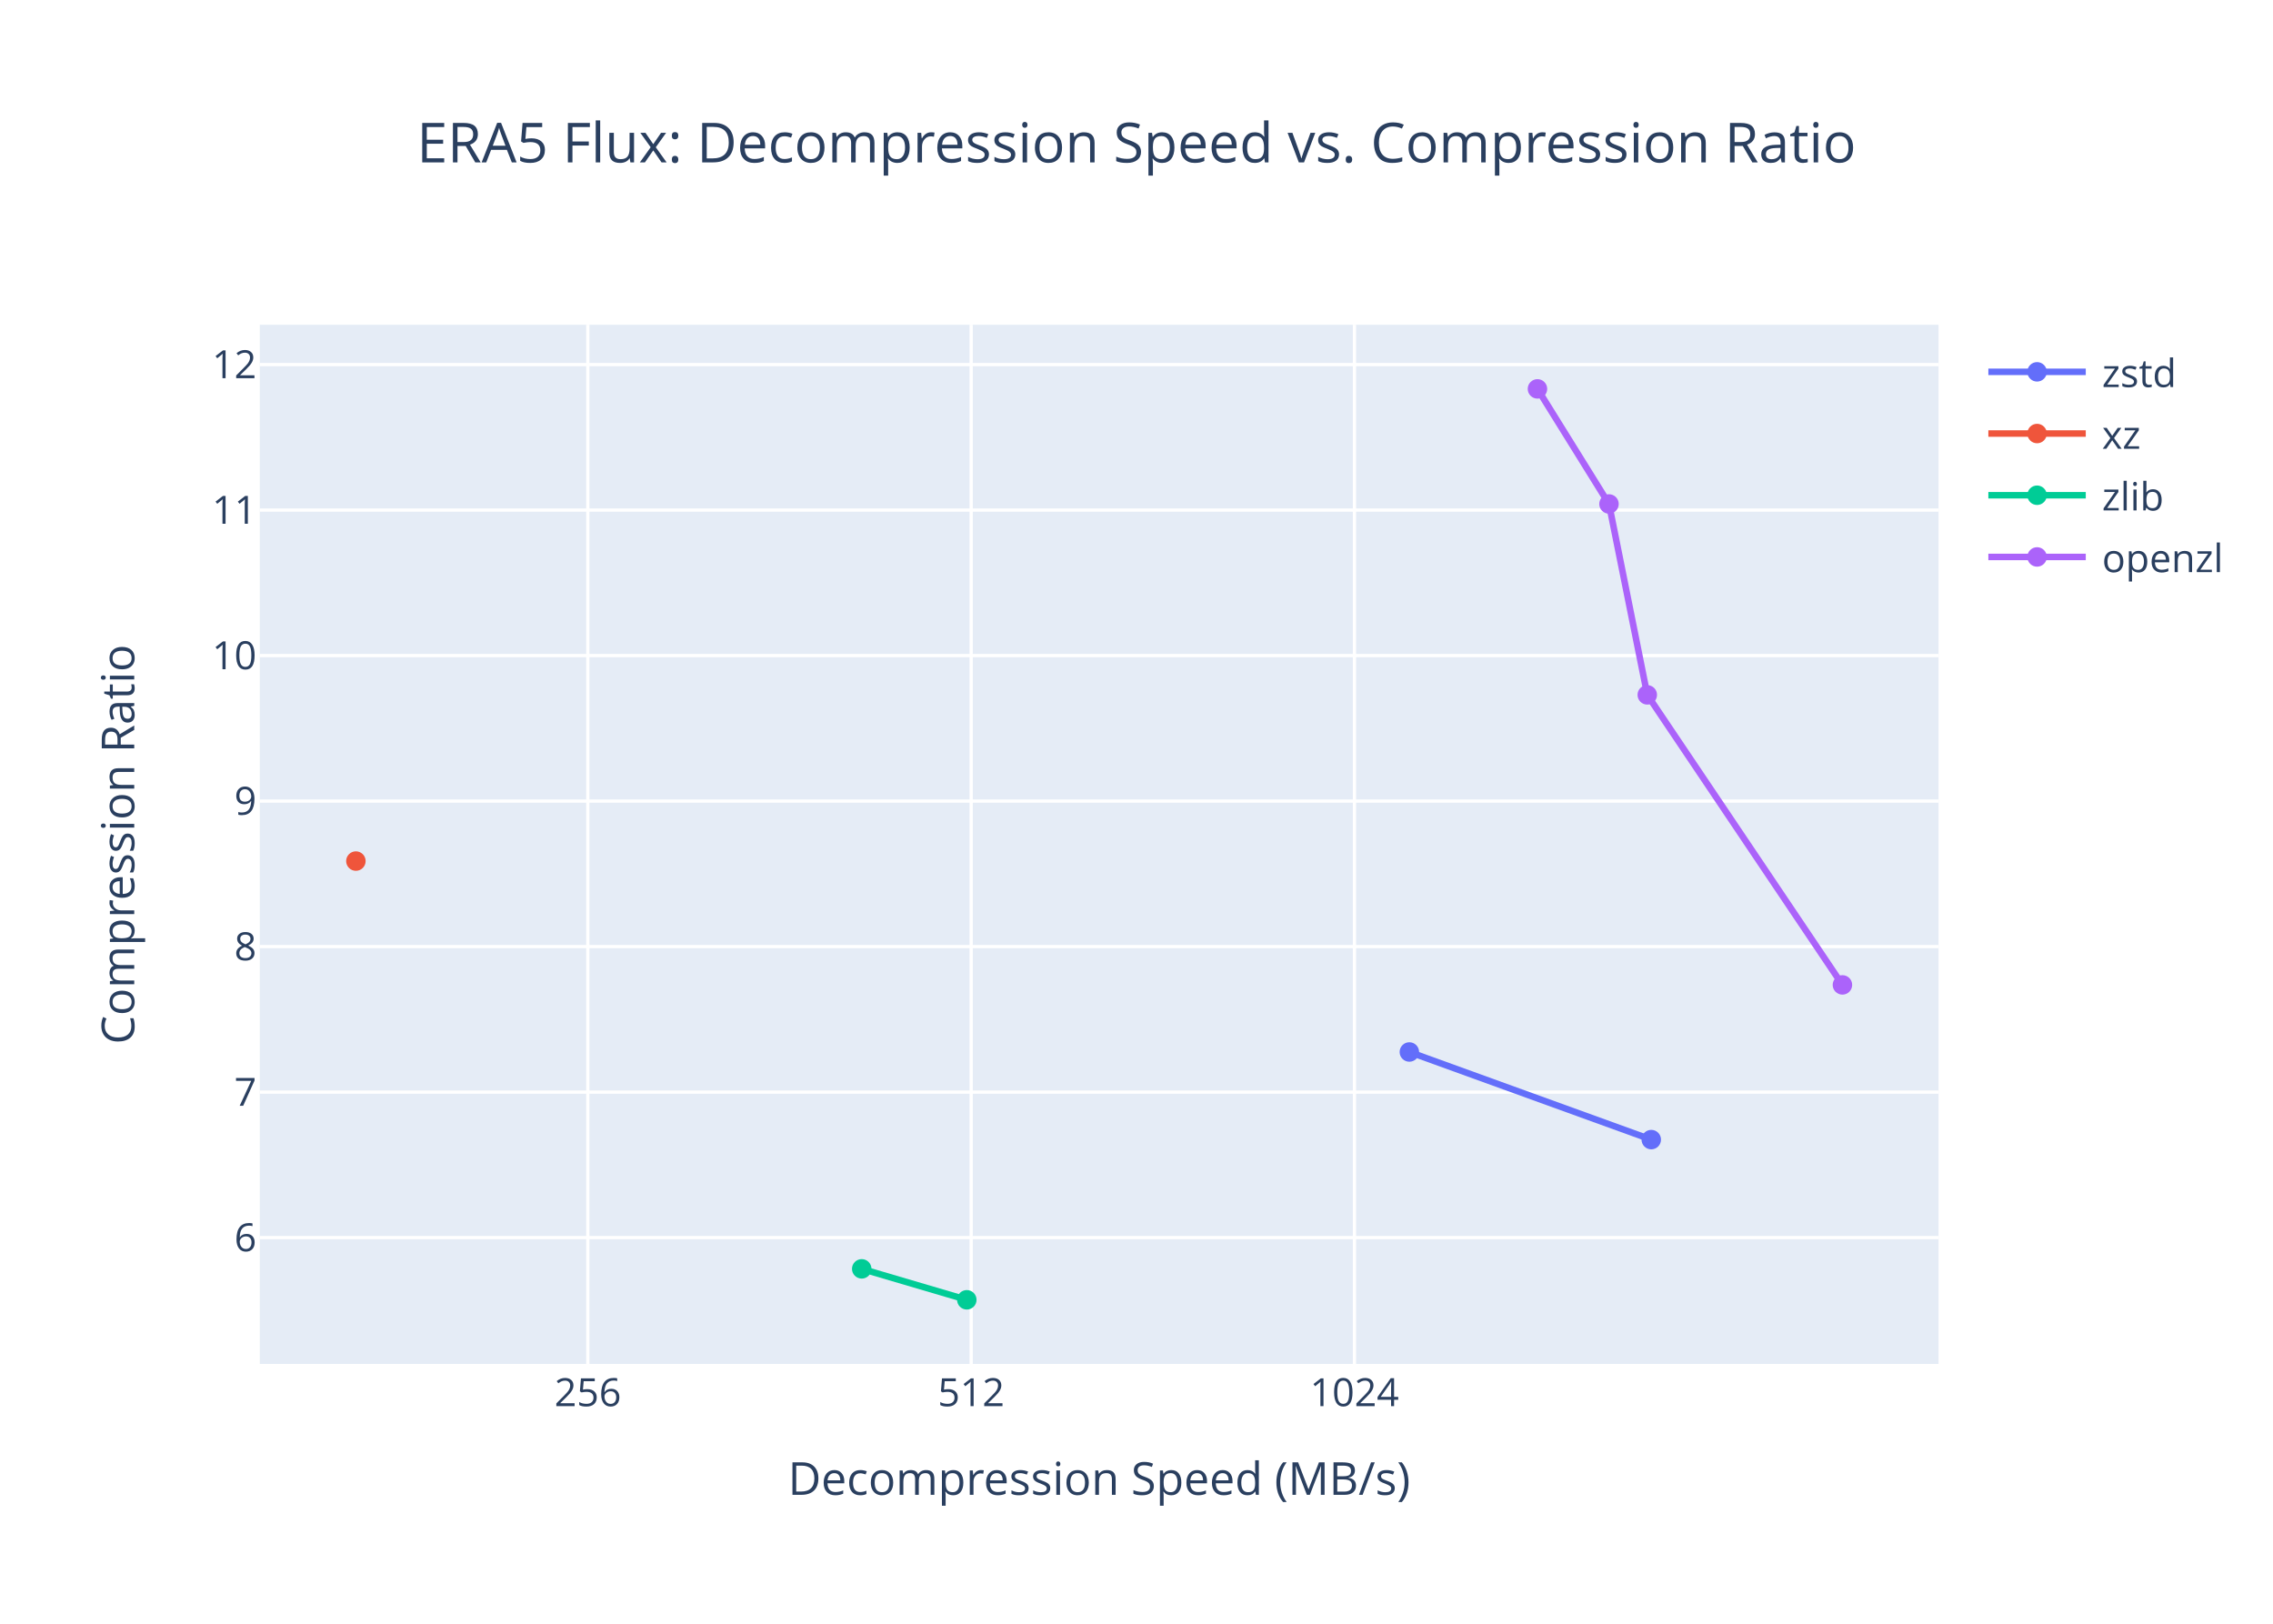
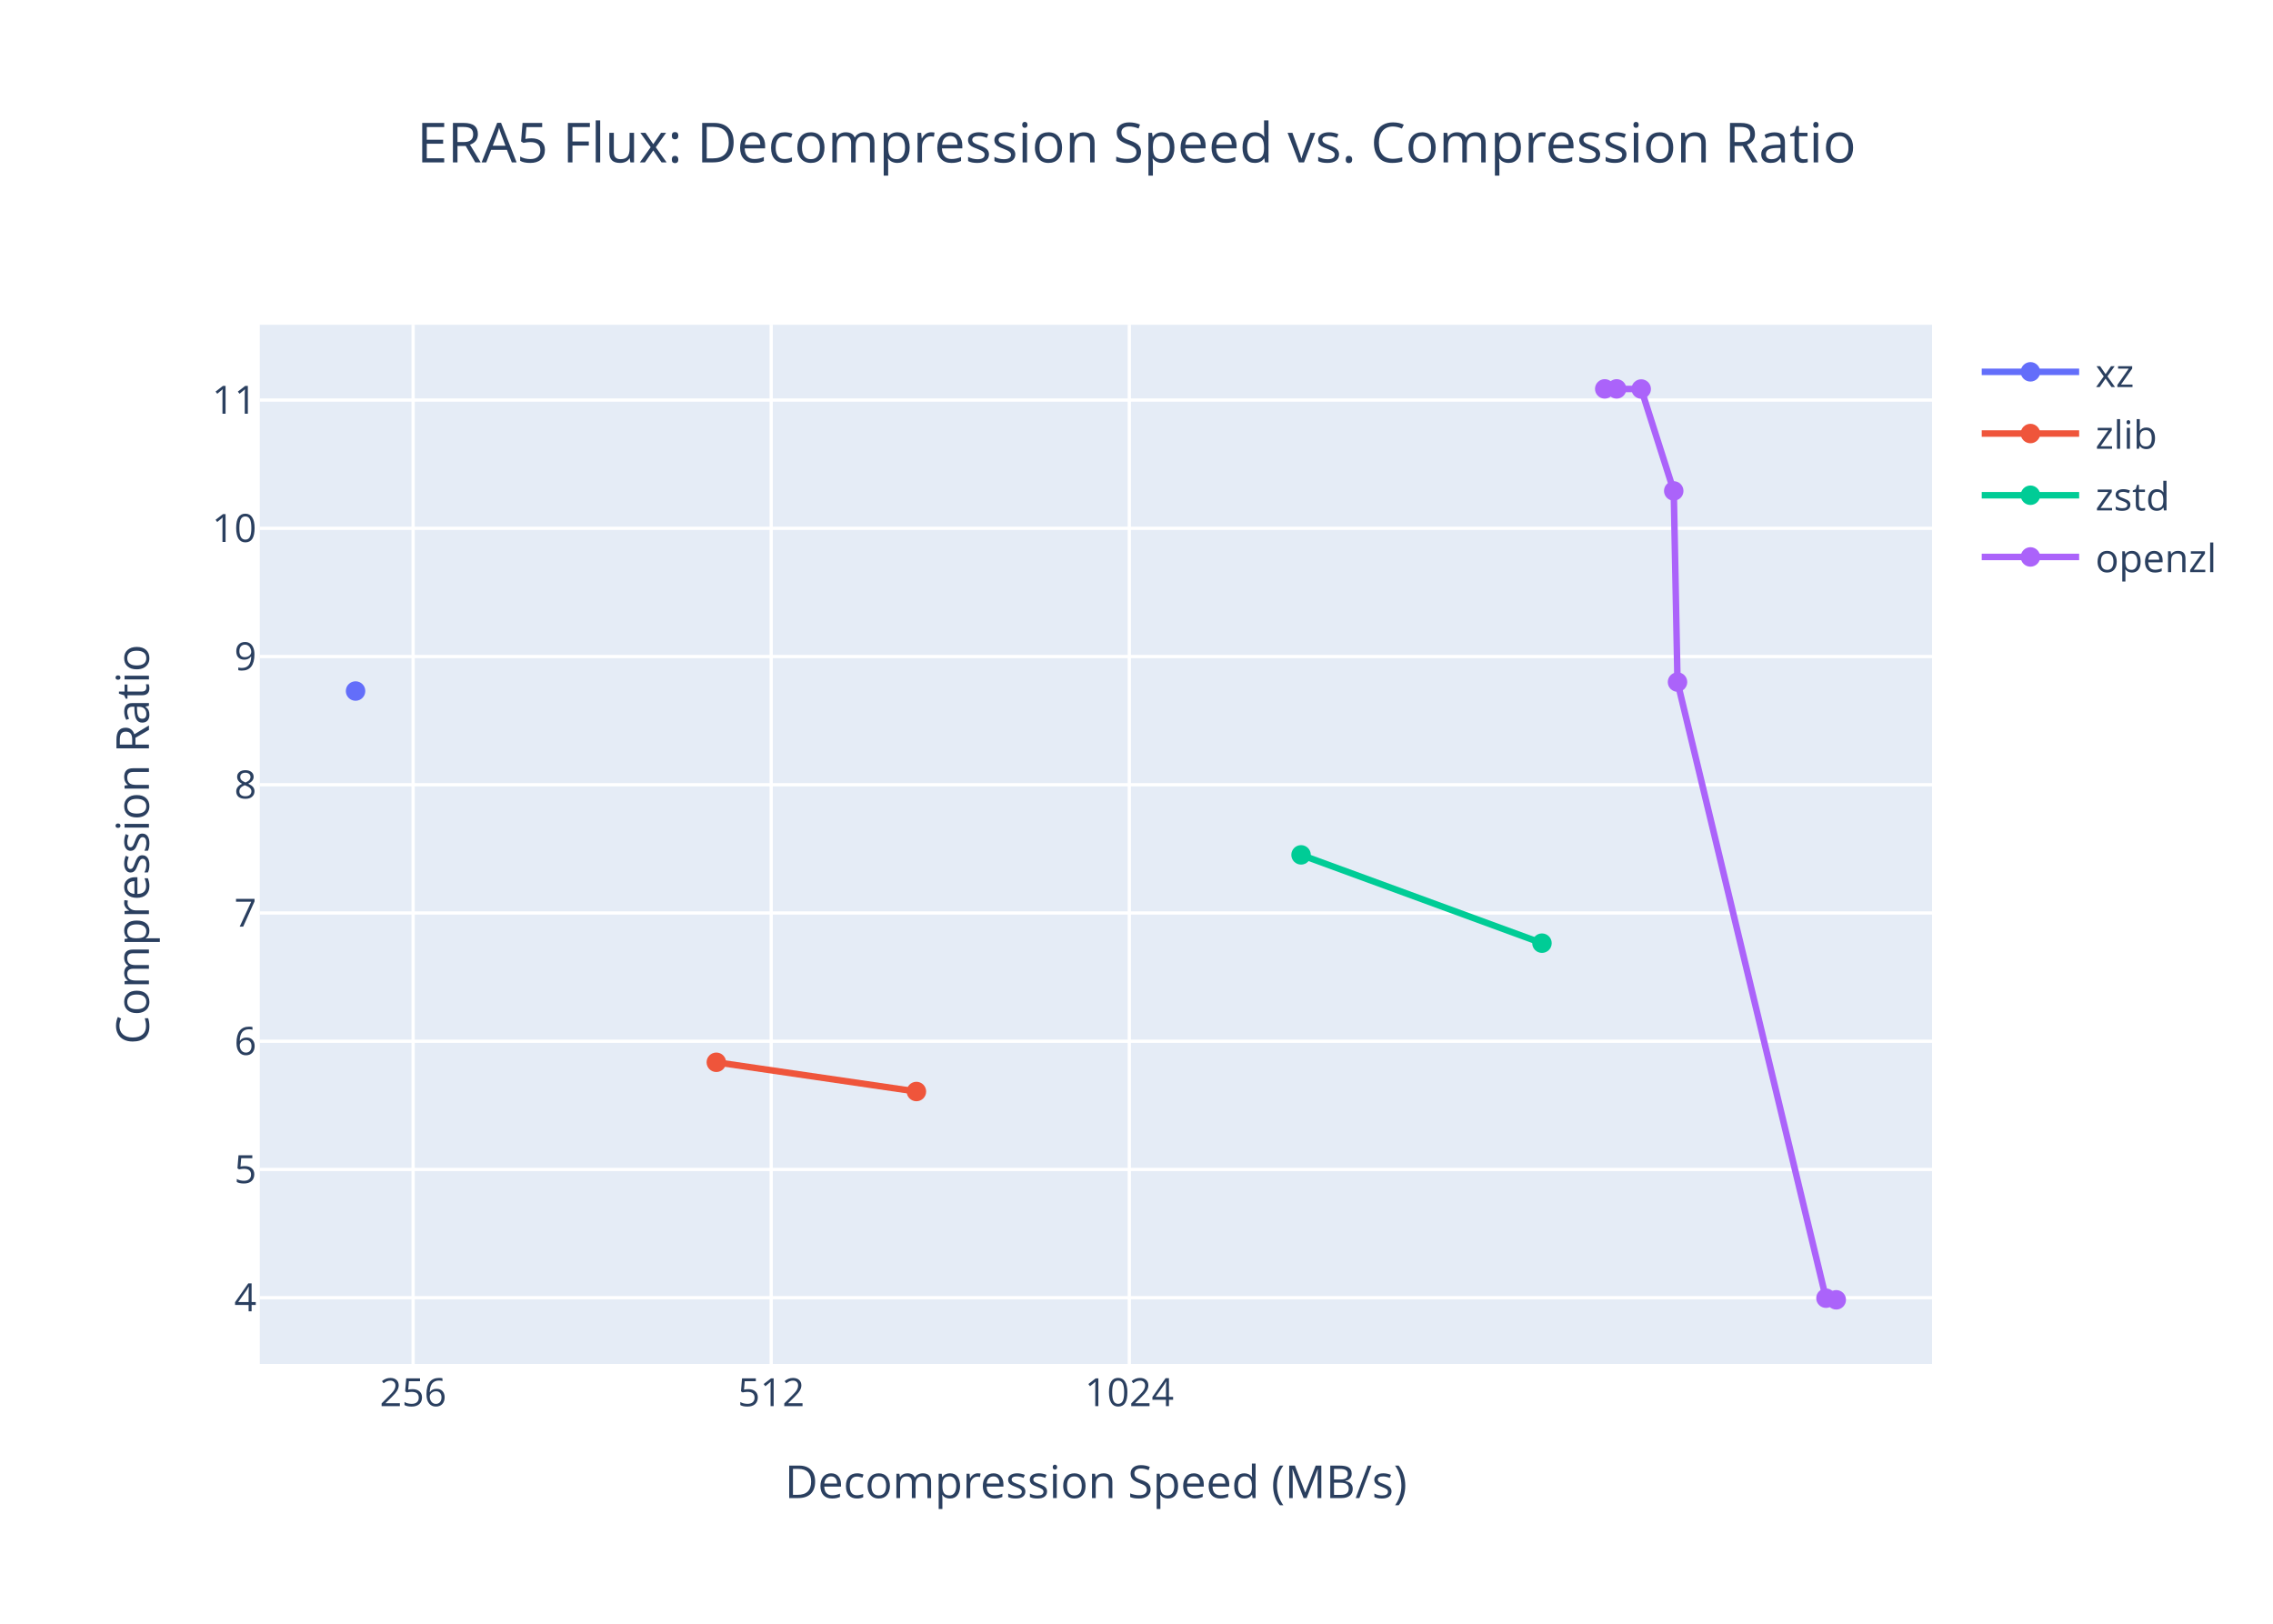
<svg xmlns="http://www.w3.org/2000/svg" class="main-svg" width="700" height="500" style="" viewBox="0 0 700 500">
  <rect x="0" y="0" width="700" height="500" style="fill: rgb(255, 255, 255); fill-opacity: 1;" />
-   <defs id="defs-e815ef">
+   <defs id="defs-7d0ad5">
    <g class="clips">
-       <clipPath id="clipe815efxyplot" class="plotclip">
-         <rect width="517" height="320" />
-       </clipPath>
-       <clipPath class="axesclip" id="clipe815efx">
-         <rect x="80" y="0" width="517" height="500" />
-       </clipPath>
-       <clipPath class="axesclip" id="clipe815efy">
+       <clipPath id="clip7d0ad5xyplot" class="plotclip">
+         <rect width="515" height="320" />
+       </clipPath>
+       <clipPath class="axesclip" id="clip7d0ad5x">
+         <rect x="80" y="0" width="515" height="500" />
+       </clipPath>
+       <clipPath class="axesclip" id="clip7d0ad5y">
        <rect x="0" y="100" width="700" height="320" />
      </clipPath>
-       <clipPath class="axesclip" id="clipe815efxy">
-         <rect x="80" y="100" width="517" height="320" />
+       <clipPath class="axesclip" id="clip7d0ad5xy">
+         <rect x="80" y="100" width="515" height="320" />
      </clipPath>
    </g>
    <g class="gradients" />
    <g class="patterns" />
  </defs>
  <g class="bglayer">
-     <rect class="bg" x="80" y="100" width="517" height="320" style="fill: rgb(229, 236, 246); fill-opacity: 1; stroke-width: 0;" />
+     <rect class="bg" x="80" y="100" width="515" height="320" style="fill: rgb(229, 236, 246); fill-opacity: 1; stroke-width: 0;" />
  </g>
  <g class="layer-below">
    <g class="imagelayer" />
    <g class="shapelayer" />
  </g>
  <g class="cartesianlayer">
    <g class="subplot xy">
      <g class="layer-subplot">
        <g class="shapelayer" />
        <g class="imagelayer" />
      </g>
      <g class="minor-gridlayer">
        <g class="x" />
        <g class="y" />
      </g>
      <g class="gridlayer">
        <g class="x">
-           <path class="xgrid crisp" transform="translate(181.03,0)" d="M0,100v320" style="stroke: rgb(255, 255, 255); stroke-opacity: 1; stroke-width: 1px;" />
-           <path class="xgrid crisp" transform="translate(299.08,0)" d="M0,100v320" style="stroke: rgb(255, 255, 255); stroke-opacity: 1; stroke-width: 1px;" />
-           <path class="xgrid crisp" transform="translate(417.12,0)" d="M0,100v320" style="stroke: rgb(255, 255, 255); stroke-opacity: 1; stroke-width: 1px;" />
+           <path class="xgrid crisp" transform="translate(127.22,0)" d="M0,100v320" style="stroke: rgb(255, 255, 255); stroke-opacity: 1; stroke-width: 1px;" />
+           <path class="xgrid crisp" transform="translate(237.5,0)" d="M0,100v320" style="stroke: rgb(255, 255, 255); stroke-opacity: 1; stroke-width: 1px;" />
+           <path class="xgrid crisp" transform="translate(347.79,0)" d="M0,100v320" style="stroke: rgb(255, 255, 255); stroke-opacity: 1; stroke-width: 1px;" />
        </g>
        <g class="y">
-           <path class="ygrid crisp" transform="translate(0,381.1)" d="M80,0h517" style="stroke: rgb(255, 255, 255); stroke-opacity: 1; stroke-width: 1px;" />
-           <path class="ygrid crisp" transform="translate(0,336.3)" d="M80,0h517" style="stroke: rgb(255, 255, 255); stroke-opacity: 1; stroke-width: 1px;" />
-           <path class="ygrid crisp" transform="translate(0,291.49)" d="M80,0h517" style="stroke: rgb(255, 255, 255); stroke-opacity: 1; stroke-width: 1px;" />
-           <path class="ygrid crisp" transform="translate(0,246.68)" d="M80,0h517" style="stroke: rgb(255, 255, 255); stroke-opacity: 1; stroke-width: 1px;" />
-           <path class="ygrid crisp" transform="translate(0,201.87)" d="M80,0h517" style="stroke: rgb(255, 255, 255); stroke-opacity: 1; stroke-width: 1px;" />
-           <path class="ygrid crisp" transform="translate(0,157.07)" d="M80,0h517" style="stroke: rgb(255, 255, 255); stroke-opacity: 1; stroke-width: 1px;" />
-           <path class="ygrid crisp" transform="translate(0,112.26)" d="M80,0h517" style="stroke: rgb(255, 255, 255); stroke-opacity: 1; stroke-width: 1px;" />
+           <path class="ygrid crisp" transform="translate(0,399.6)" d="M80,0h515" style="stroke: rgb(255, 255, 255); stroke-opacity: 1; stroke-width: 1px;" />
+           <path class="ygrid crisp" transform="translate(0,360.11)" d="M80,0h515" style="stroke: rgb(255, 255, 255); stroke-opacity: 1; stroke-width: 1px;" />
+           <path class="ygrid crisp" transform="translate(0,320.63)" d="M80,0h515" style="stroke: rgb(255, 255, 255); stroke-opacity: 1; stroke-width: 1px;" />
+           <path class="ygrid crisp" transform="translate(0,281.14)" d="M80,0h515" style="stroke: rgb(255, 255, 255); stroke-opacity: 1; stroke-width: 1px;" />
+           <path class="ygrid crisp" transform="translate(0,241.65)" d="M80,0h515" style="stroke: rgb(255, 255, 255); stroke-opacity: 1; stroke-width: 1px;" />
+           <path class="ygrid crisp" transform="translate(0,202.17)" d="M80,0h515" style="stroke: rgb(255, 255, 255); stroke-opacity: 1; stroke-width: 1px;" />
+           <path class="ygrid crisp" transform="translate(0,162.68)" d="M80,0h515" style="stroke: rgb(255, 255, 255); stroke-opacity: 1; stroke-width: 1px;" />
+           <path class="ygrid crisp" transform="translate(0,123.19)" d="M80,0h515" style="stroke: rgb(255, 255, 255); stroke-opacity: 1; stroke-width: 1px;" />
        </g>
      </g>
      <g class="zerolinelayer" />
+       <g class="layer-between">
+         <g class="shapelayer" />
+         <g class="imagelayer" />
+       </g>
      <path class="xlines-below" />
      <path class="ylines-below" />
      <g class="overlines-below" />
      <g class="xaxislayer-below" />
      <g class="yaxislayer-below" />
      <g class="overaxes-below" />
-       <g class="plot" transform="translate(80,100)" clip-path="url(#clipe815efxyplot)">
-         <g class="scatterlayer mlayer">
-           <g class="trace scatter trace085223" style="stroke-miterlimit: 2; opacity: 1;">
-             <g class="fills" />
-             <g class="errorbars" />
-             <g class="lines">
-               <path class="js-line" d="M354.03,223.94L428.53,250.92" style="vector-effect: none; fill: none; stroke: rgb(99, 110, 250); stroke-opacity: 1; stroke-width: 2px; opacity: 1;" />
-             </g>
-             <g class="points">
-               <path class="point" transform="translate(354.03,223.94)" d="M3,0A3,3 0 1,1 0,-3A3,3 0 0,1 3,0Z" style="opacity: 1; stroke-width: 0px; fill: rgb(99, 110, 250); fill-opacity: 1;" />
-               <path class="point" transform="translate(428.53,250.92)" d="M3,0A3,3 0 1,1 0,-3A3,3 0 0,1 3,0Z" style="opacity: 1; stroke-width: 0px; fill: rgb(99, 110, 250); fill-opacity: 1;" />
-             </g>
-             <g class="text" />
-           </g>
-           <g class="trace scatter trace6e02f3" style="stroke-miterlimit: 2; opacity: 1;">
-             <g class="fills" />
-             <g class="errorbars" />
-             <g class="lines">
-               <path class="js-line" d="M29.6,165.15" style="vector-effect: none; fill: none; stroke: rgb(239, 85, 59); stroke-opacity: 1; stroke-width: 2px; opacity: 1;" />
-             </g>
-             <g class="points">
-               <path class="point" transform="translate(29.6,165.15)" d="M3,0A3,3 0 1,1 0,-3A3,3 0 0,1 3,0Z" style="opacity: 1; stroke-width: 0px; fill: rgb(239, 85, 59); fill-opacity: 1;" />
-             </g>
-             <g class="text" />
-           </g>
-           <g class="trace scatter trace9c5103" style="stroke-miterlimit: 2; opacity: 1;">
-             <g class="fills" />
-             <g class="errorbars" />
-             <g class="lines">
-               <path class="js-line" d="M185.38,290.72L217.74,300.25" style="vector-effect: none; fill: none; stroke: rgb(0, 204, 150); stroke-opacity: 1; stroke-width: 2px; opacity: 1;" />
-             </g>
-             <g class="points">
-               <path class="point" transform="translate(185.38,290.72)" d="M3,0A3,3 0 1,1 0,-3A3,3 0 0,1 3,0Z" style="opacity: 1; stroke-width: 0px; fill: rgb(0, 204, 150); fill-opacity: 1;" />
-               <path class="point" transform="translate(217.74,300.25)" d="M3,0A3,3 0 1,1 0,-3A3,3 0 0,1 3,0Z" style="opacity: 1; stroke-width: 0px; fill: rgb(0, 204, 150); fill-opacity: 1;" />
-             </g>
-             <g class="text" />
-           </g>
-           <g class="trace scatter trace43fdbc" style="stroke-miterlimit: 2; opacity: 1;">
-             <g class="fills" />
-             <g class="errorbars" />
-             <g class="lines">
-               <path class="js-line" d="M393.48,19.75L415.51,55.19L427.3,113.97L487.4,203.28" style="vector-effect: none; fill: none; stroke: rgb(171, 99, 250); stroke-opacity: 1; stroke-width: 2px; opacity: 1;" />
-             </g>
-             <g class="points">
-               <path class="point" transform="translate(393.48,19.75)" d="M3,0A3,3 0 1,1 0,-3A3,3 0 0,1 3,0Z" style="opacity: 1; stroke-width: 0px; fill: rgb(171, 99, 250); fill-opacity: 1;" />
-               <path class="point" transform="translate(415.51,55.19)" d="M3,0A3,3 0 1,1 0,-3A3,3 0 0,1 3,0Z" style="opacity: 1; stroke-width: 0px; fill: rgb(171, 99, 250); fill-opacity: 1;" />
-               <path class="point" transform="translate(427.3,113.97)" d="M3,0A3,3 0 1,1 0,-3A3,3 0 0,1 3,0Z" style="opacity: 1; stroke-width: 0px; fill: rgb(171, 99, 250); fill-opacity: 1;" />
-               <path class="point" transform="translate(487.4,203.28)" d="M3,0A3,3 0 1,1 0,-3A3,3 0 0,1 3,0Z" style="opacity: 1; stroke-width: 0px; fill: rgb(171, 99, 250); fill-opacity: 1;" />
-             </g>
-             <g class="text" />
-           </g>
-         </g>
-       </g>
-       <g class="overplot" />
+       <g class="overplot">
+         <g class="xy" transform="translate(80,100)" clip-path="url(#clip7d0ad5xyplot)">
+           <g class="scatterlayer mlayer">
+             <g class="trace scatter traced1cd79" style="stroke-miterlimit: 2; opacity: 1;">
+               <g class="fills" />
+               <g class="errorbars" />
+               <g class="lines">
+                 <path class="js-line" d="M29.5,112.79" style="vector-effect: none; fill: none; stroke: rgb(99, 110, 250); stroke-opacity: 1; stroke-width: 2px; opacity: 1;" />
+               </g>
+               <g class="points">
+                 <path class="point" transform="translate(29.5,112.79)" d="M3,0A3,3 0 1,1 0,-3A3,3 0 0,1 3,0Z" style="opacity: 1; stroke-width: 0px; fill: rgb(99, 110, 250); fill-opacity: 1;" />
+               </g>
+               <g class="text" />
+             </g>
+             <g class="trace scatter trace2080e8" style="stroke-miterlimit: 2; opacity: 1;">
+               <g class="fills" />
+               <g class="errorbars" />
+               <g class="lines">
+                 <path class="js-line" d="M140.6,227.11L202.22,236.11" style="vector-effect: none; fill: none; stroke: rgb(239, 85, 59); stroke-opacity: 1; stroke-width: 2px; opacity: 1;" />
+               </g>
+               <g class="points">
+                 <path class="point" transform="translate(140.6,227.11)" d="M3,0A3,3 0 1,1 0,-3A3,3 0 0,1 3,0Z" style="opacity: 1; stroke-width: 0px; fill: rgb(239, 85, 59); fill-opacity: 1;" />
+                 <path class="point" transform="translate(202.22,236.11)" d="M3,0A3,3 0 1,1 0,-3A3,3 0 0,1 3,0Z" style="opacity: 1; stroke-width: 0px; fill: rgb(239, 85, 59); fill-opacity: 1;" />
+               </g>
+               <g class="text" />
+             </g>
+             <g class="trace scatter tracec3f00c" style="stroke-miterlimit: 2; opacity: 1;">
+               <g class="fills" />
+               <g class="errorbars" />
+               <g class="lines">
+                 <path class="js-line" d="M320.68,163.24L394.87,190.43" style="vector-effect: none; fill: none; stroke: rgb(0, 204, 150); stroke-opacity: 1; stroke-width: 2px; opacity: 1;" />
+               </g>
+               <g class="points">
+                 <path class="point" transform="translate(320.68,163.24)" d="M3,0A3,3 0 1,1 0,-3A3,3 0 0,1 3,0Z" style="opacity: 1; stroke-width: 0px; fill: rgb(0, 204, 150); fill-opacity: 1;" />
+                 <path class="point" transform="translate(394.87,190.43)" d="M3,0A3,3 0 1,1 0,-3A3,3 0 0,1 3,0Z" style="opacity: 1; stroke-width: 0px; fill: rgb(0, 204, 150); fill-opacity: 1;" />
+               </g>
+               <g class="text" />
+             </g>
+             <g class="trace scatter tracea55717" style="stroke-miterlimit: 2; opacity: 1;">
+               <g class="fills" />
+               <g class="errorbars" />
+               <g class="lines">
+                 <path class="js-line" d="M414.2,19.75L425.43,19.79L435.45,51.17L436.61,110.03L482.33,299.75L485.5,300.25" style="vector-effect: none; fill: none; stroke: rgb(171, 99, 250); stroke-opacity: 1; stroke-width: 2px; opacity: 1;" />
+               </g>
+               <g class="points">
+                 <path class="point" transform="translate(414.2,19.75)" d="M3,0A3,3 0 1,1 0,-3A3,3 0 0,1 3,0Z" style="opacity: 1; stroke-width: 0px; fill: rgb(171, 99, 250); fill-opacity: 1;" />
+                 <path class="point" transform="translate(417.86,19.75)" d="M3,0A3,3 0 1,1 0,-3A3,3 0 0,1 3,0Z" style="opacity: 1; stroke-width: 0px; fill: rgb(171, 99, 250); fill-opacity: 1;" />
+                 <path class="point" transform="translate(425.43,19.79)" d="M3,0A3,3 0 1,1 0,-3A3,3 0 0,1 3,0Z" style="opacity: 1; stroke-width: 0px; fill: rgb(171, 99, 250); fill-opacity: 1;" />
+                 <path class="point" transform="translate(435.45,51.17)" d="M3,0A3,3 0 1,1 0,-3A3,3 0 0,1 3,0Z" style="opacity: 1; stroke-width: 0px; fill: rgb(171, 99, 250); fill-opacity: 1;" />
+                 <path class="point" transform="translate(436.61,110.03)" d="M3,0A3,3 0 1,1 0,-3A3,3 0 0,1 3,0Z" style="opacity: 1; stroke-width: 0px; fill: rgb(171, 99, 250); fill-opacity: 1;" />
+                 <path class="point" transform="translate(482.33,299.75)" d="M3,0A3,3 0 1,1 0,-3A3,3 0 0,1 3,0Z" style="opacity: 1; stroke-width: 0px; fill: rgb(171, 99, 250); fill-opacity: 1;" />
+                 <path class="point" transform="translate(485.5,300.25)" d="M3,0A3,3 0 1,1 0,-3A3,3 0 0,1 3,0Z" style="opacity: 1; stroke-width: 0px; fill: rgb(171, 99, 250); fill-opacity: 1;" />
+               </g>
+               <g class="text" />
+             </g>
+           </g>
+         </g>
+       </g>
+       <g class="zerolinelayer-above" />
      <path class="xlines-above crisp" d="M0,0" style="fill: none;" />
      <path class="ylines-above crisp" d="M0,0" style="fill: none;" />
      <g class="overlines-above" />
      <g class="xaxislayer-above">
        <g class="xtick">
-           <text text-anchor="middle" x="0" y="433" transform="translate(181.03,0)" style="font-family: 'Open Sans', verdana, arial, sans-serif; font-size: 12px; fill: rgb(42, 63, 95); fill-opacity: 1; white-space: pre; opacity: 1;">256</text>
+           <text text-anchor="middle" x="0" y="433" transform="translate(127.22,0)" style="font-family: 'Open Sans', verdana, arial, sans-serif; font-size: 12px; fill: rgb(42, 63, 95); fill-opacity: 1; white-space: pre;">256</text>
        </g>
        <g class="xtick">
-           <text text-anchor="middle" x="0" y="433" style="font-family: 'Open Sans', verdana, arial, sans-serif; font-size: 12px; fill: rgb(42, 63, 95); fill-opacity: 1; white-space: pre; opacity: 1;" transform="translate(299.08,0)">512</text>
+           <text text-anchor="middle" x="0" y="433" style="font-family: 'Open Sans', verdana, arial, sans-serif; font-size: 12px; fill: rgb(42, 63, 95); fill-opacity: 1; white-space: pre;" transform="translate(237.5,0)">512</text>
        </g>
        <g class="xtick">
-           <text text-anchor="middle" x="0" y="433" style="font-family: 'Open Sans', verdana, arial, sans-serif; font-size: 12px; fill: rgb(42, 63, 95); fill-opacity: 1; white-space: pre; opacity: 1;" transform="translate(417.12,0)">1024</text>
+           <text text-anchor="middle" x="0" y="433" style="font-family: 'Open Sans', verdana, arial, sans-serif; font-size: 12px; fill: rgb(42, 63, 95); fill-opacity: 1; white-space: pre;" transform="translate(347.79,0)">1024</text>
        </g>
      </g>
      <g class="yaxislayer-above">
        <g class="ytick">
-           <text text-anchor="end" x="79" y="4.2" transform="translate(0,381.1)" style="font-family: 'Open Sans', verdana, arial, sans-serif; font-size: 12px; fill: rgb(42, 63, 95); fill-opacity: 1; white-space: pre; opacity: 1;">6</text>
-         </g>
-         <g class="ytick">
-           <text text-anchor="end" x="79" y="4.2" style="font-family: 'Open Sans', verdana, arial, sans-serif; font-size: 12px; fill: rgb(42, 63, 95); fill-opacity: 1; white-space: pre; opacity: 1;" transform="translate(0,336.3)">7</text>
-         </g>
-         <g class="ytick">
-           <text text-anchor="end" x="79" y="4.2" style="font-family: 'Open Sans', verdana, arial, sans-serif; font-size: 12px; fill: rgb(42, 63, 95); fill-opacity: 1; white-space: pre; opacity: 1;" transform="translate(0,291.49)">8</text>
-         </g>
-         <g class="ytick">
-           <text text-anchor="end" x="79" y="4.2" style="font-family: 'Open Sans', verdana, arial, sans-serif; font-size: 12px; fill: rgb(42, 63, 95); fill-opacity: 1; white-space: pre; opacity: 1;" transform="translate(0,246.68)">9</text>
-         </g>
-         <g class="ytick">
-           <text text-anchor="end" x="79" y="4.2" style="font-family: 'Open Sans', verdana, arial, sans-serif; font-size: 12px; fill: rgb(42, 63, 95); fill-opacity: 1; white-space: pre; opacity: 1;" transform="translate(0,201.87)">10</text>
-         </g>
-         <g class="ytick">
-           <text text-anchor="end" x="79" y="4.2" style="font-family: 'Open Sans', verdana, arial, sans-serif; font-size: 12px; fill: rgb(42, 63, 95); fill-opacity: 1; white-space: pre; opacity: 1;" transform="translate(0,157.07)">11</text>
-         </g>
-         <g class="ytick">
-           <text text-anchor="end" x="79" y="4.2" style="font-family: 'Open Sans', verdana, arial, sans-serif; font-size: 12px; fill: rgb(42, 63, 95); fill-opacity: 1; white-space: pre; opacity: 1;" transform="translate(0,112.26)">12</text>
+           <text text-anchor="end" x="79" y="4.2" transform="translate(0,399.6)" style="font-family: 'Open Sans', verdana, arial, sans-serif; font-size: 12px; fill: rgb(42, 63, 95); fill-opacity: 1; white-space: pre;">4</text>
+         </g>
+         <g class="ytick">
+           <text text-anchor="end" x="79" y="4.2" style="font-family: 'Open Sans', verdana, arial, sans-serif; font-size: 12px; fill: rgb(42, 63, 95); fill-opacity: 1; white-space: pre;" transform="translate(0,360.11)">5</text>
+         </g>
+         <g class="ytick">
+           <text text-anchor="end" x="79" y="4.2" style="font-family: 'Open Sans', verdana, arial, sans-serif; font-size: 12px; fill: rgb(42, 63, 95); fill-opacity: 1; white-space: pre;" transform="translate(0,320.63)">6</text>
+         </g>
+         <g class="ytick">
+           <text text-anchor="end" x="79" y="4.2" style="font-family: 'Open Sans', verdana, arial, sans-serif; font-size: 12px; fill: rgb(42, 63, 95); fill-opacity: 1; white-space: pre;" transform="translate(0,281.14)">7</text>
+         </g>
+         <g class="ytick">
+           <text text-anchor="end" x="79" y="4.2" style="font-family: 'Open Sans', verdana, arial, sans-serif; font-size: 12px; fill: rgb(42, 63, 95); fill-opacity: 1; white-space: pre;" transform="translate(0,241.65)">8</text>
+         </g>
+         <g class="ytick">
+           <text text-anchor="end" x="79" y="4.2" style="font-family: 'Open Sans', verdana, arial, sans-serif; font-size: 12px; fill: rgb(42, 63, 95); fill-opacity: 1; white-space: pre;" transform="translate(0,202.17)">9</text>
+         </g>
+         <g class="ytick">
+           <text text-anchor="end" x="79" y="4.2" style="font-family: 'Open Sans', verdana, arial, sans-serif; font-size: 12px; fill: rgb(42, 63, 95); fill-opacity: 1; white-space: pre;" transform="translate(0,162.68)">10</text>
+         </g>
+         <g class="ytick">
+           <text text-anchor="end" x="79" y="4.2" style="font-family: 'Open Sans', verdana, arial, sans-serif; font-size: 12px; fill: rgb(42, 63, 95); fill-opacity: 1; white-space: pre;" transform="translate(0,123.19)">11</text>
        </g>
      </g>
      <g class="overaxes-above" />
    </g>
  </g>
  <g class="polarlayer" />
  <g class="smithlayer" />
  <g class="ternarylayer" />
  <g class="geolayer" />
  <g class="funnelarealayer" />
  <g class="pielayer" />
  <g class="iciclelayer" />
  <g class="treemaplayer" />
  <g class="sunburstlayer" />
  <g class="glimages" />
-   <defs id="topdefs-e815ef">
+   <defs id="topdefs-7d0ad5">
    <g class="clips" />
-     <clipPath id="legende815ef">
-       <rect width="81" height="86" x="0" y="0" />
+     <clipPath id="legend7d0ad5">
+       <rect width="83" height="86" x="0" y="0" />
    </clipPath>
  </defs>
  <g class="layer-above">
    <g class="imagelayer" />
    <g class="shapelayer" />
  </g>
  <g class="infolayer">
-     <g class="legend" pointer-events="all" transform="translate(607.34,100)">
-       <rect class="bg" shape-rendering="crispEdges" width="81" height="86" x="0" y="0" style="stroke: rgb(68, 68, 68); stroke-opacity: 1; fill: rgb(255, 255, 255); fill-opacity: 1; stroke-width: 0px;" />
-       <g class="scrollbox" transform="" clip-path="url(#legende815ef)">
+     <g class="legend" pointer-events="all" transform="translate(605.3,100)">
+       <rect class="bg" shape-rendering="crispEdges" style="stroke: rgb(68, 68, 68); stroke-opacity: 1; fill: rgb(255, 255, 255); fill-opacity: 1; stroke-width: 0px;" width="83" height="86" x="0" y="0" />
+       <g class="scrollbox" transform="" clip-path="url(#legend7d0ad5)">
        <g class="groups">
          <g class="traces" transform="translate(0,14.5)" style="opacity: 1;">
+             <text class="legendtext" text-anchor="start" x="40" y="4.68" style="font-family: 'Open Sans', verdana, arial, sans-serif; font-size: 12px; fill: rgb(42, 63, 95); fill-opacity: 1; white-space: pre;">xz</text>
+             <g class="layers" style="opacity: 1;">
+               <g class="legendfill" />
+               <g class="legendlines">
+                 <path class="js-line" d="M5,0h30" style="fill: none; stroke: rgb(99, 110, 250); stroke-opacity: 1; stroke-width: 2px;" />
+               </g>
+               <g class="legendsymbols">
+                 <g class="legendpoints">
+                   <path class="scatterpts" transform="translate(20,0)" d="M3,0A3,3 0 1,1 0,-3A3,3 0 0,1 3,0Z" style="opacity: 1; stroke-width: 0px; fill: rgb(99, 110, 250); fill-opacity: 1;" />
+                 </g>
+               </g>
+             </g>
+             <rect class="legendtoggle" x="0" y="-9.5" width="77.359" height="19" style="fill: rgb(0, 0, 0); fill-opacity: 0;" />
+           </g>
+           <g class="traces" transform="translate(0,33.5)" style="opacity: 1;">
+             <text class="legendtext" text-anchor="start" x="40" y="4.68" style="font-family: 'Open Sans', verdana, arial, sans-serif; font-size: 12px; fill: rgb(42, 63, 95); fill-opacity: 1; white-space: pre;">zlib</text>
+             <g class="layers" style="opacity: 1;">
+               <g class="legendfill" />
+               <g class="legendlines">
+                 <path class="js-line" d="M5,0h30" style="fill: none; stroke: rgb(239, 85, 59); stroke-opacity: 1; stroke-width: 2px;" />
+               </g>
+               <g class="legendsymbols">
+                 <g class="legendpoints">
+                   <path class="scatterpts" transform="translate(20,0)" d="M3,0A3,3 0 1,1 0,-3A3,3 0 0,1 3,0Z" style="opacity: 1; stroke-width: 0px; fill: rgb(239, 85, 59); fill-opacity: 1;" />
+                 </g>
+               </g>
+             </g>
+             <rect class="legendtoggle" x="0" y="-9.5" width="77.359" height="19" style="fill: rgb(0, 0, 0); fill-opacity: 0;" />
+           </g>
+           <g class="traces" transform="translate(0,52.5)" style="opacity: 1;">
            <text class="legendtext" text-anchor="start" x="40" y="4.68" style="font-family: 'Open Sans', verdana, arial, sans-serif; font-size: 12px; fill: rgb(42, 63, 95); fill-opacity: 1; white-space: pre;">zstd</text>
            <g class="layers" style="opacity: 1;">
              <g class="legendfill" />
              <g class="legendlines">
-                 <path class="js-line" d="M5,0h30" style="fill: none; stroke: rgb(99, 110, 250); stroke-opacity: 1; stroke-width: 2px;" />
-               </g>
-               <g class="legendsymbols">
-                 <g class="legendpoints">
-                   <path class="scatterpts" transform="translate(20,0)" d="M3,0A3,3 0 1,1 0,-3A3,3 0 0,1 3,0Z" style="opacity: 1; stroke-width: 0px; fill: rgb(99, 110, 250); fill-opacity: 1;" />
-                 </g>
-               </g>
-             </g>
-             <rect class="legendtoggle" x="0" y="-9.5" width="75.375" height="19" style="fill: rgb(0, 0, 0); fill-opacity: 0;" />
-           </g>
-           <g class="traces" transform="translate(0,33.5)" style="opacity: 1;">
-             <text class="legendtext" text-anchor="start" x="40" y="4.68" style="font-family: 'Open Sans', verdana, arial, sans-serif; font-size: 12px; fill: rgb(42, 63, 95); fill-opacity: 1; white-space: pre;">xz</text>
-             <g class="layers" style="opacity: 1;">
-               <g class="legendfill" />
-               <g class="legendlines">
-                 <path class="js-line" d="M5,0h30" style="fill: none; stroke: rgb(239, 85, 59); stroke-opacity: 1; stroke-width: 2px;" />
-               </g>
-               <g class="legendsymbols">
-                 <g class="legendpoints">
-                   <path class="scatterpts" transform="translate(20,0)" d="M3,0A3,3 0 1,1 0,-3A3,3 0 0,1 3,0Z" style="opacity: 1; stroke-width: 0px; fill: rgb(239, 85, 59); fill-opacity: 1;" />
-                 </g>
-               </g>
-             </g>
-             <rect class="legendtoggle" x="0" y="-9.5" width="75.375" height="19" style="fill: rgb(0, 0, 0); fill-opacity: 0;" />
-           </g>
-           <g class="traces" transform="translate(0,52.5)" style="opacity: 1;">
-             <text class="legendtext" text-anchor="start" x="40" y="4.68" style="font-family: 'Open Sans', verdana, arial, sans-serif; font-size: 12px; fill: rgb(42, 63, 95); fill-opacity: 1; white-space: pre;">zlib</text>
-             <g class="layers" style="opacity: 1;">
-               <g class="legendfill" />
-               <g class="legendlines">
                <path class="js-line" d="M5,0h30" style="fill: none; stroke: rgb(0, 204, 150); stroke-opacity: 1; stroke-width: 2px;" />
              </g>
              <g class="legendsymbols">
                <g class="legendpoints">
                  <path class="scatterpts" transform="translate(20,0)" d="M3,0A3,3 0 1,1 0,-3A3,3 0 0,1 3,0Z" style="opacity: 1; stroke-width: 0px; fill: rgb(0, 204, 150); fill-opacity: 1;" />
                </g>
              </g>
            </g>
-             <rect class="legendtoggle" x="0" y="-9.5" width="75.375" height="19" style="fill: rgb(0, 0, 0); fill-opacity: 0;" />
+             <rect class="legendtoggle" x="0" y="-9.5" width="77.359" height="19" style="fill: rgb(0, 0, 0); fill-opacity: 0;" />
          </g>
          <g class="traces" transform="translate(0,71.5)" style="opacity: 1;">
            <text class="legendtext" text-anchor="start" x="40" y="4.68" style="font-family: 'Open Sans', verdana, arial, sans-serif; font-size: 12px; fill: rgb(42, 63, 95); fill-opacity: 1; white-space: pre;">openzl</text>
            <g class="layers" style="opacity: 1;">
              <g class="legendfill" />
              <g class="legendlines">
                <path class="js-line" d="M5,0h30" style="fill: none; stroke: rgb(171, 99, 250); stroke-opacity: 1; stroke-width: 2px;" />
              </g>
              <g class="legendsymbols">
                <g class="legendpoints">
                  <path class="scatterpts" transform="translate(20,0)" d="M3,0A3,3 0 1,1 0,-3A3,3 0 0,1 3,0Z" style="opacity: 1; stroke-width: 0px; fill: rgb(171, 99, 250); fill-opacity: 1;" />
                </g>
              </g>
            </g>
-             <rect class="legendtoggle" x="0" y="-9.5" width="75.375" height="19" style="fill: rgb(0, 0, 0); fill-opacity: 0;" />
-           </g>
-         </g>
-       </g>
-       <rect class="scrollbar" rx="20" ry="3" width="0" height="0" x="0" y="0" style="fill: rgb(128, 139, 164); fill-opacity: 1;" />
+             <rect class="legendtoggle" x="0" y="-9.5" width="77.359" height="19" style="fill: rgb(0, 0, 0); fill-opacity: 0;" />
+           </g>
+         </g>
+       </g>
+       <rect class="scrollbar" rx="20" ry="3" width="0" height="0" style="fill: rgb(128, 139, 164); fill-opacity: 1;" x="0" y="0" />
    </g>
    <g class="g-gtitle">
-       <text class="gtitle" x="350" y="50" text-anchor="middle" dy="0em" style="font-family: 'Open Sans', verdana, arial, sans-serif; font-size: 17px; fill: rgb(42, 63, 95); opacity: 1; font-weight: normal; white-space: pre;">ERA5 Flux: Decompression Speed vs. Compression Ratio</text>
+       <text class="gtitle" x="350" y="50" text-anchor="middle" dy="0em" style="opacity: 1; font-family: 'Open Sans', verdana, arial, sans-serif; font-size: 17px; fill: rgb(42, 63, 95); fill-opacity: 1; white-space: pre;">ERA5 Flux: Decompression Speed vs. Compression Ratio</text>
    </g>
    <g class="g-xtitle">
-       <text class="xtitle" x="338.5" y="460.3" text-anchor="middle" style="font-family: 'Open Sans', verdana, arial, sans-serif; font-size: 14px; fill: rgb(42, 63, 95); opacity: 1; font-weight: normal; white-space: pre;">Decompression Speed (MB/s)</text>
+       <text class="xtitle" x="337.5" y="461.3" text-anchor="middle" style="opacity: 1; font-family: 'Open Sans', verdana, arial, sans-serif; font-size: 14px; fill: rgb(42, 63, 95); fill-opacity: 1; white-space: pre;">Decompression Speed (MB/s)</text>
    </g>
    <g class="g-ytitle">
-       <text class="ytitle" transform="rotate(-90,41.34063,260)" x="41.341" y="260" text-anchor="middle" style="font-family: 'Open Sans', verdana, arial, sans-serif; font-size: 14px; fill: rgb(42, 63, 95); opacity: 1; font-weight: normal; white-space: pre;">Compression Ratio</text>
+       <text class="ytitle" transform="rotate(-90,45.86563,260)" x="45.866" y="260" text-anchor="middle" style="opacity: 1; font-family: 'Open Sans', verdana, arial, sans-serif; font-size: 14px; fill: rgb(42, 63, 95); fill-opacity: 1; white-space: pre;">Compression Ratio</text>
    </g>
  </g>
</svg>
